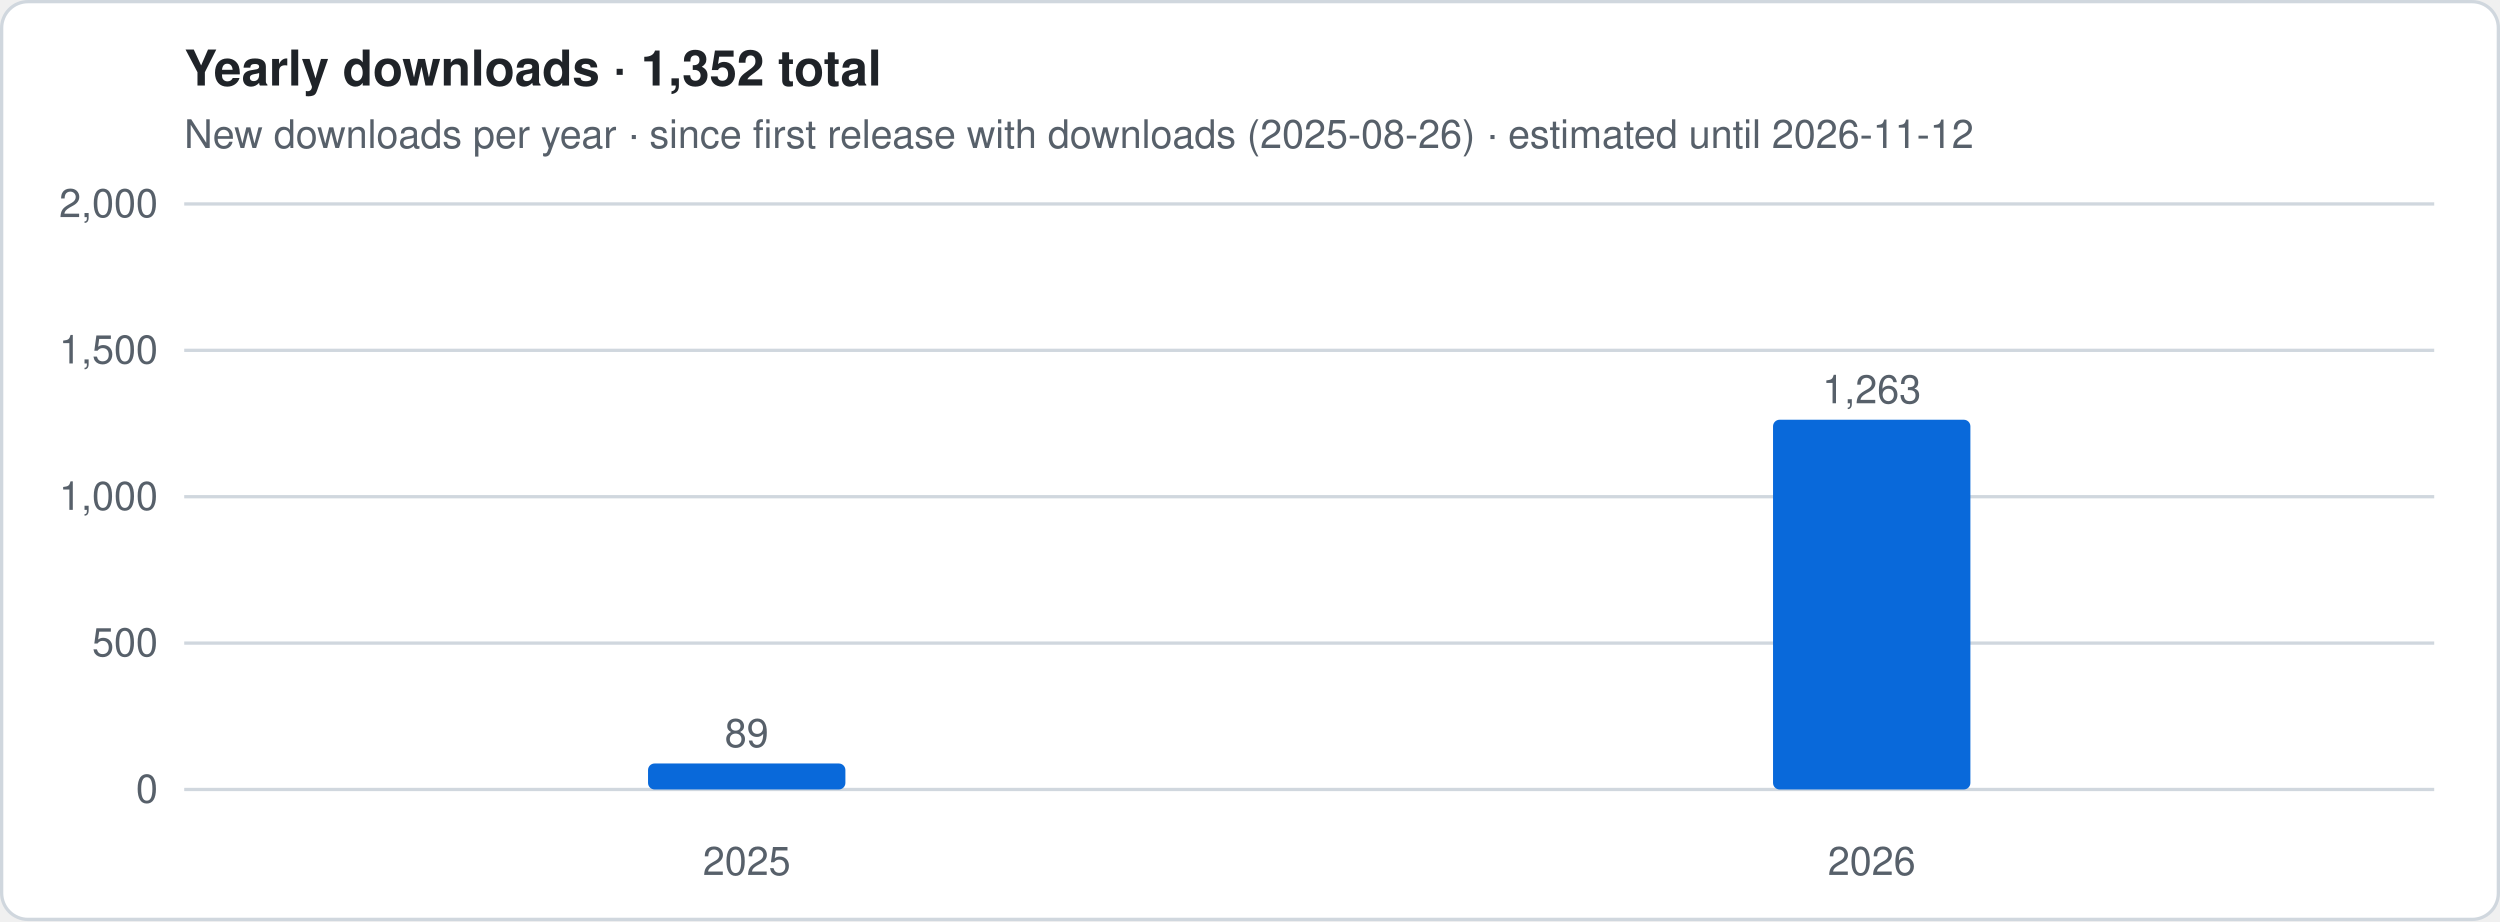
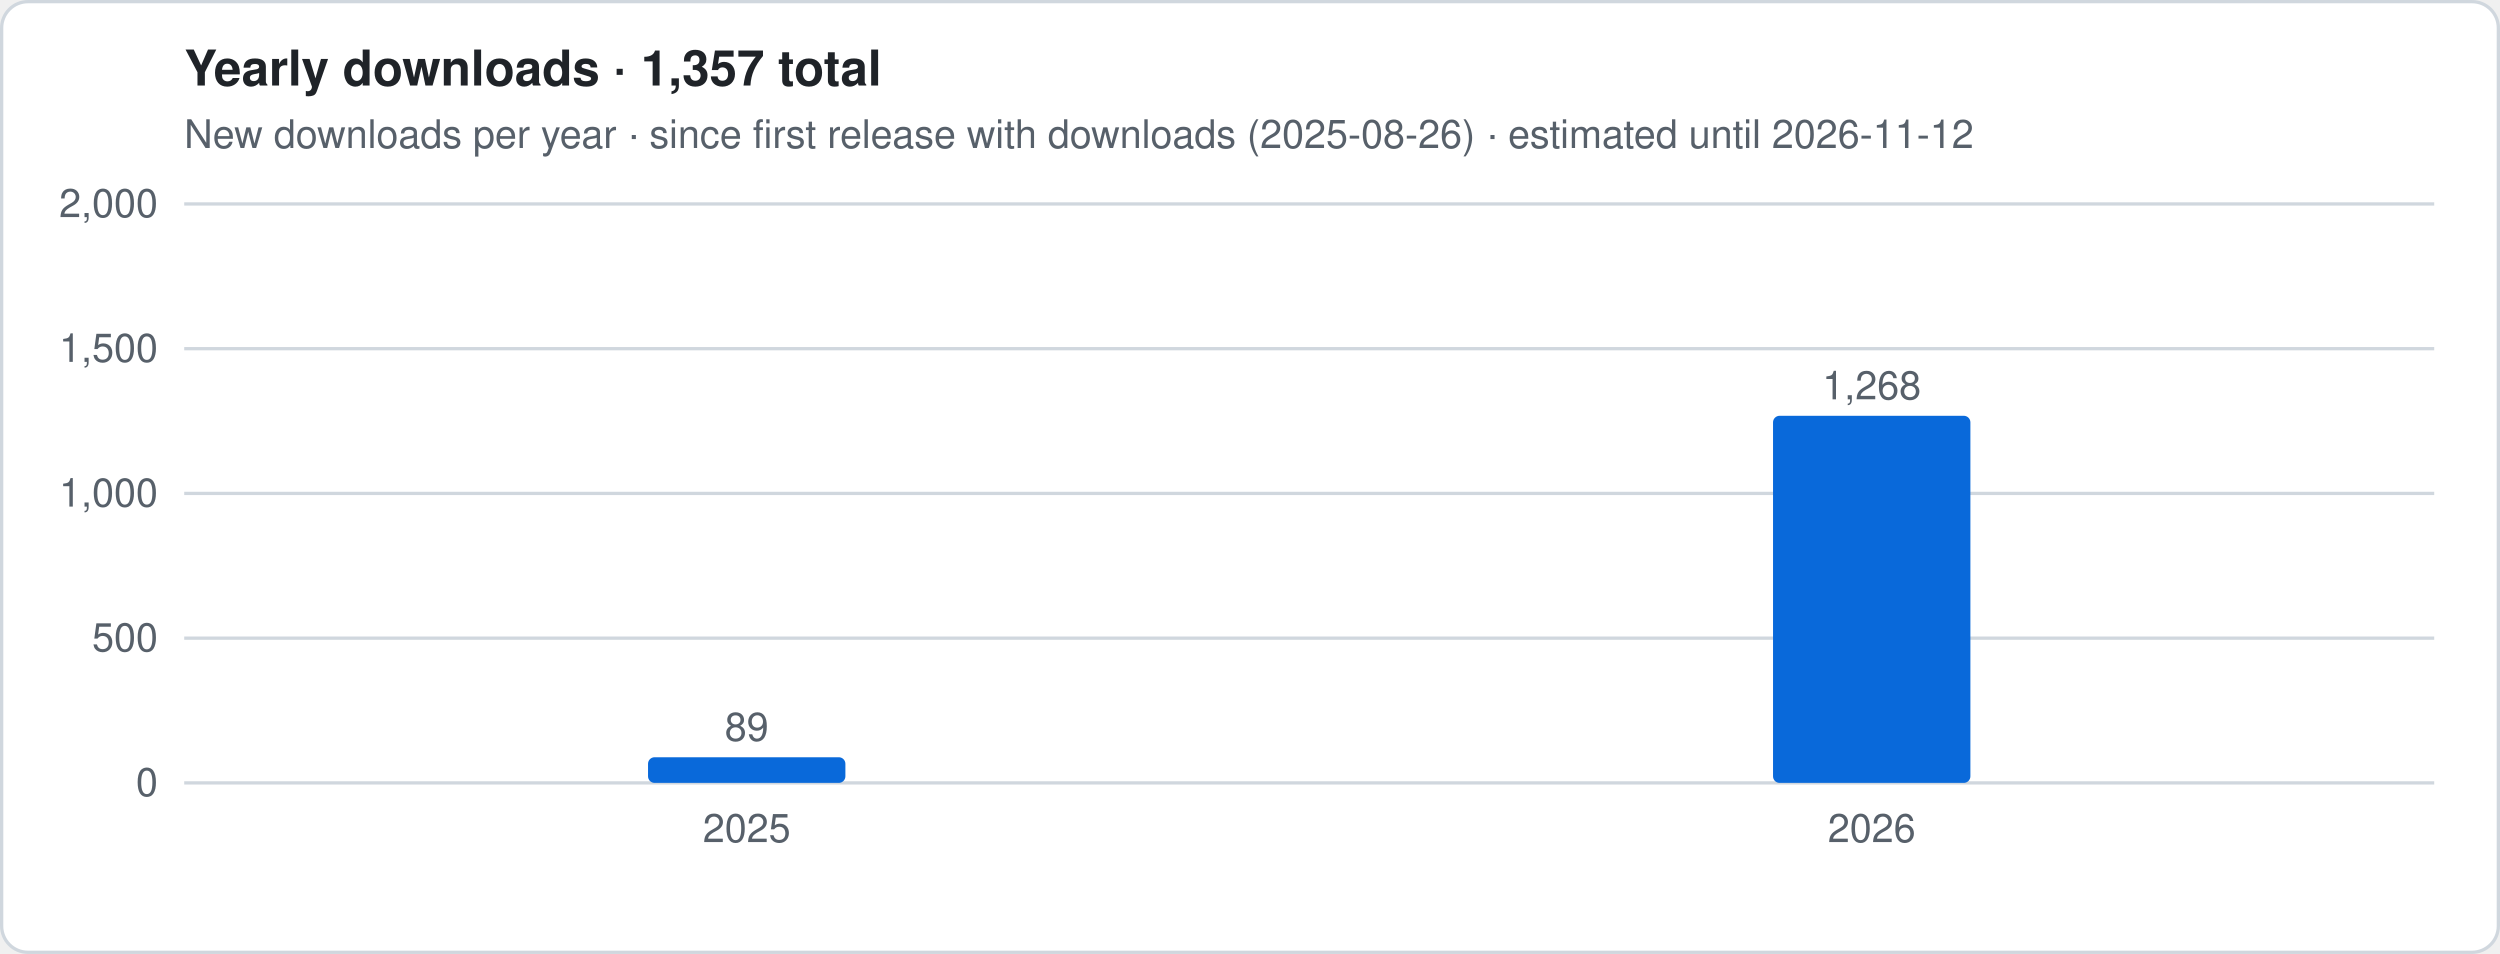
- <svg xmlns="http://www.w3.org/2000/svg" viewBox="0 0 760 280" width="760" height="280" role="img" aria-label="Yearly downloads · 1,352 total">
+ <svg xmlns="http://www.w3.org/2000/svg" viewBox="0 0 760 290" width="760" height="290" role="img" aria-label="Yearly downloads · 1,357 total">
  <style>
.t{font:12px -apple-system,Segoe UI,Helvetica,Arial,sans-serif;fill:#57606a}.h{font:600 15px -apple-system,Segoe UI,Helvetica,Arial,sans-serif;fill:#1f2328}
.g{stroke:#d0d7de;stroke-width:1}.ln{stroke:#0969da;stroke-width:2.5;stroke-linejoin:round;fill:none}
.es{stroke:#0969da;stroke-width:2.5;stroke-dasharray:5 4;opacity:.55;fill:none}
.a{fill:#0969da;opacity:.12}.b{fill:#0969da}.bg{fill:#fff;stroke:#d0d7de}
@media (prefers-color-scheme:dark){.t{fill:#9198a1}.h{fill:#f0f6fc}.g{stroke:#3d444d}.ln,.es{stroke:#4493f8}.a,.b{fill:#4493f8}.bg{fill:#0d1117;stroke:#3d444d}}
</style>
-   <rect x=".5" y=".5" width="759" height="279" rx="8" class="bg" />
-   <text x="56" y="26" class="h">Yearly downloads · 1,352 total</text>
+   <rect x=".5" y=".5" width="759" height="289" rx="8" class="bg" />
+   <text x="56" y="26" class="h">Yearly downloads · 1,357 total</text>
  <text x="56" y="45" class="t">New downloads per year · since first release with downloads (2025-08-26) · estimated until 2026-11-12</text>
-   <line x1="56" x2="740" y1="240.0" y2="240.0" class="g" />
-   <text x="48" y="244.0" class="t" text-anchor="end">0</text>
-   <line x1="56" x2="740" y1="195.5" y2="195.5" class="g" />
-   <text x="48" y="199.5" class="t" text-anchor="end">500</text>
-   <line x1="56" x2="740" y1="151.0" y2="151.0" class="g" />
-   <text x="48" y="155.0" class="t" text-anchor="end">1,000</text>
-   <line x1="56" x2="740" y1="106.5" y2="106.5" class="g" />
-   <text x="48" y="110.5" class="t" text-anchor="end">1,500</text>
+   <line x1="56" x2="740" y1="238.0" y2="238.0" class="g" />
+   <text x="48" y="242.0" class="t" text-anchor="end">0</text>
+   <line x1="56" x2="740" y1="194.0" y2="194.0" class="g" />
+   <text x="48" y="198.0" class="t" text-anchor="end">500</text>
+   <line x1="56" x2="740" y1="150.0" y2="150.0" class="g" />
+   <text x="48" y="154.0" class="t" text-anchor="end">1,000</text>
+   <line x1="56" x2="740" y1="106.0" y2="106.0" class="g" />
+   <text x="48" y="110.0" class="t" text-anchor="end">1,500</text>
  <line x1="56" x2="740" y1="62.0" y2="62.0" class="g" />
  <text x="48" y="66.0" class="t" text-anchor="end">2,000</text>
-   <rect x="197.0" y="232.1" width="60.0" height="7.9" rx="2" class="b" />
-   <text x="227.0" y="227.1" class="t" text-anchor="middle">89</text>
-   <text x="227.0" y="266" class="t" text-anchor="middle">2025</text>
-   <rect x="539.0" y="127.6" width="60.0" height="112.4" rx="2" class="b" />
-   <text x="569.0" y="122.6" class="t" text-anchor="middle">1,263</text>
-   <text x="569.0" y="266" class="t" text-anchor="middle">2026</text>
+   <rect x="197.0" y="230.2" width="60.0" height="7.8" rx="2" class="b" />
+   <text x="227.0" y="225.2" class="t" text-anchor="middle">89</text>
+   <text x="227.0" y="256" class="t" text-anchor="middle">2025</text>
+   <rect x="539.0" y="126.4" width="60.0" height="111.6" rx="2" class="b" />
+   <text x="569.0" y="121.4" class="t" text-anchor="middle">1,268</text>
+   <text x="569.0" y="256" class="t" text-anchor="middle">2026</text>
</svg>
